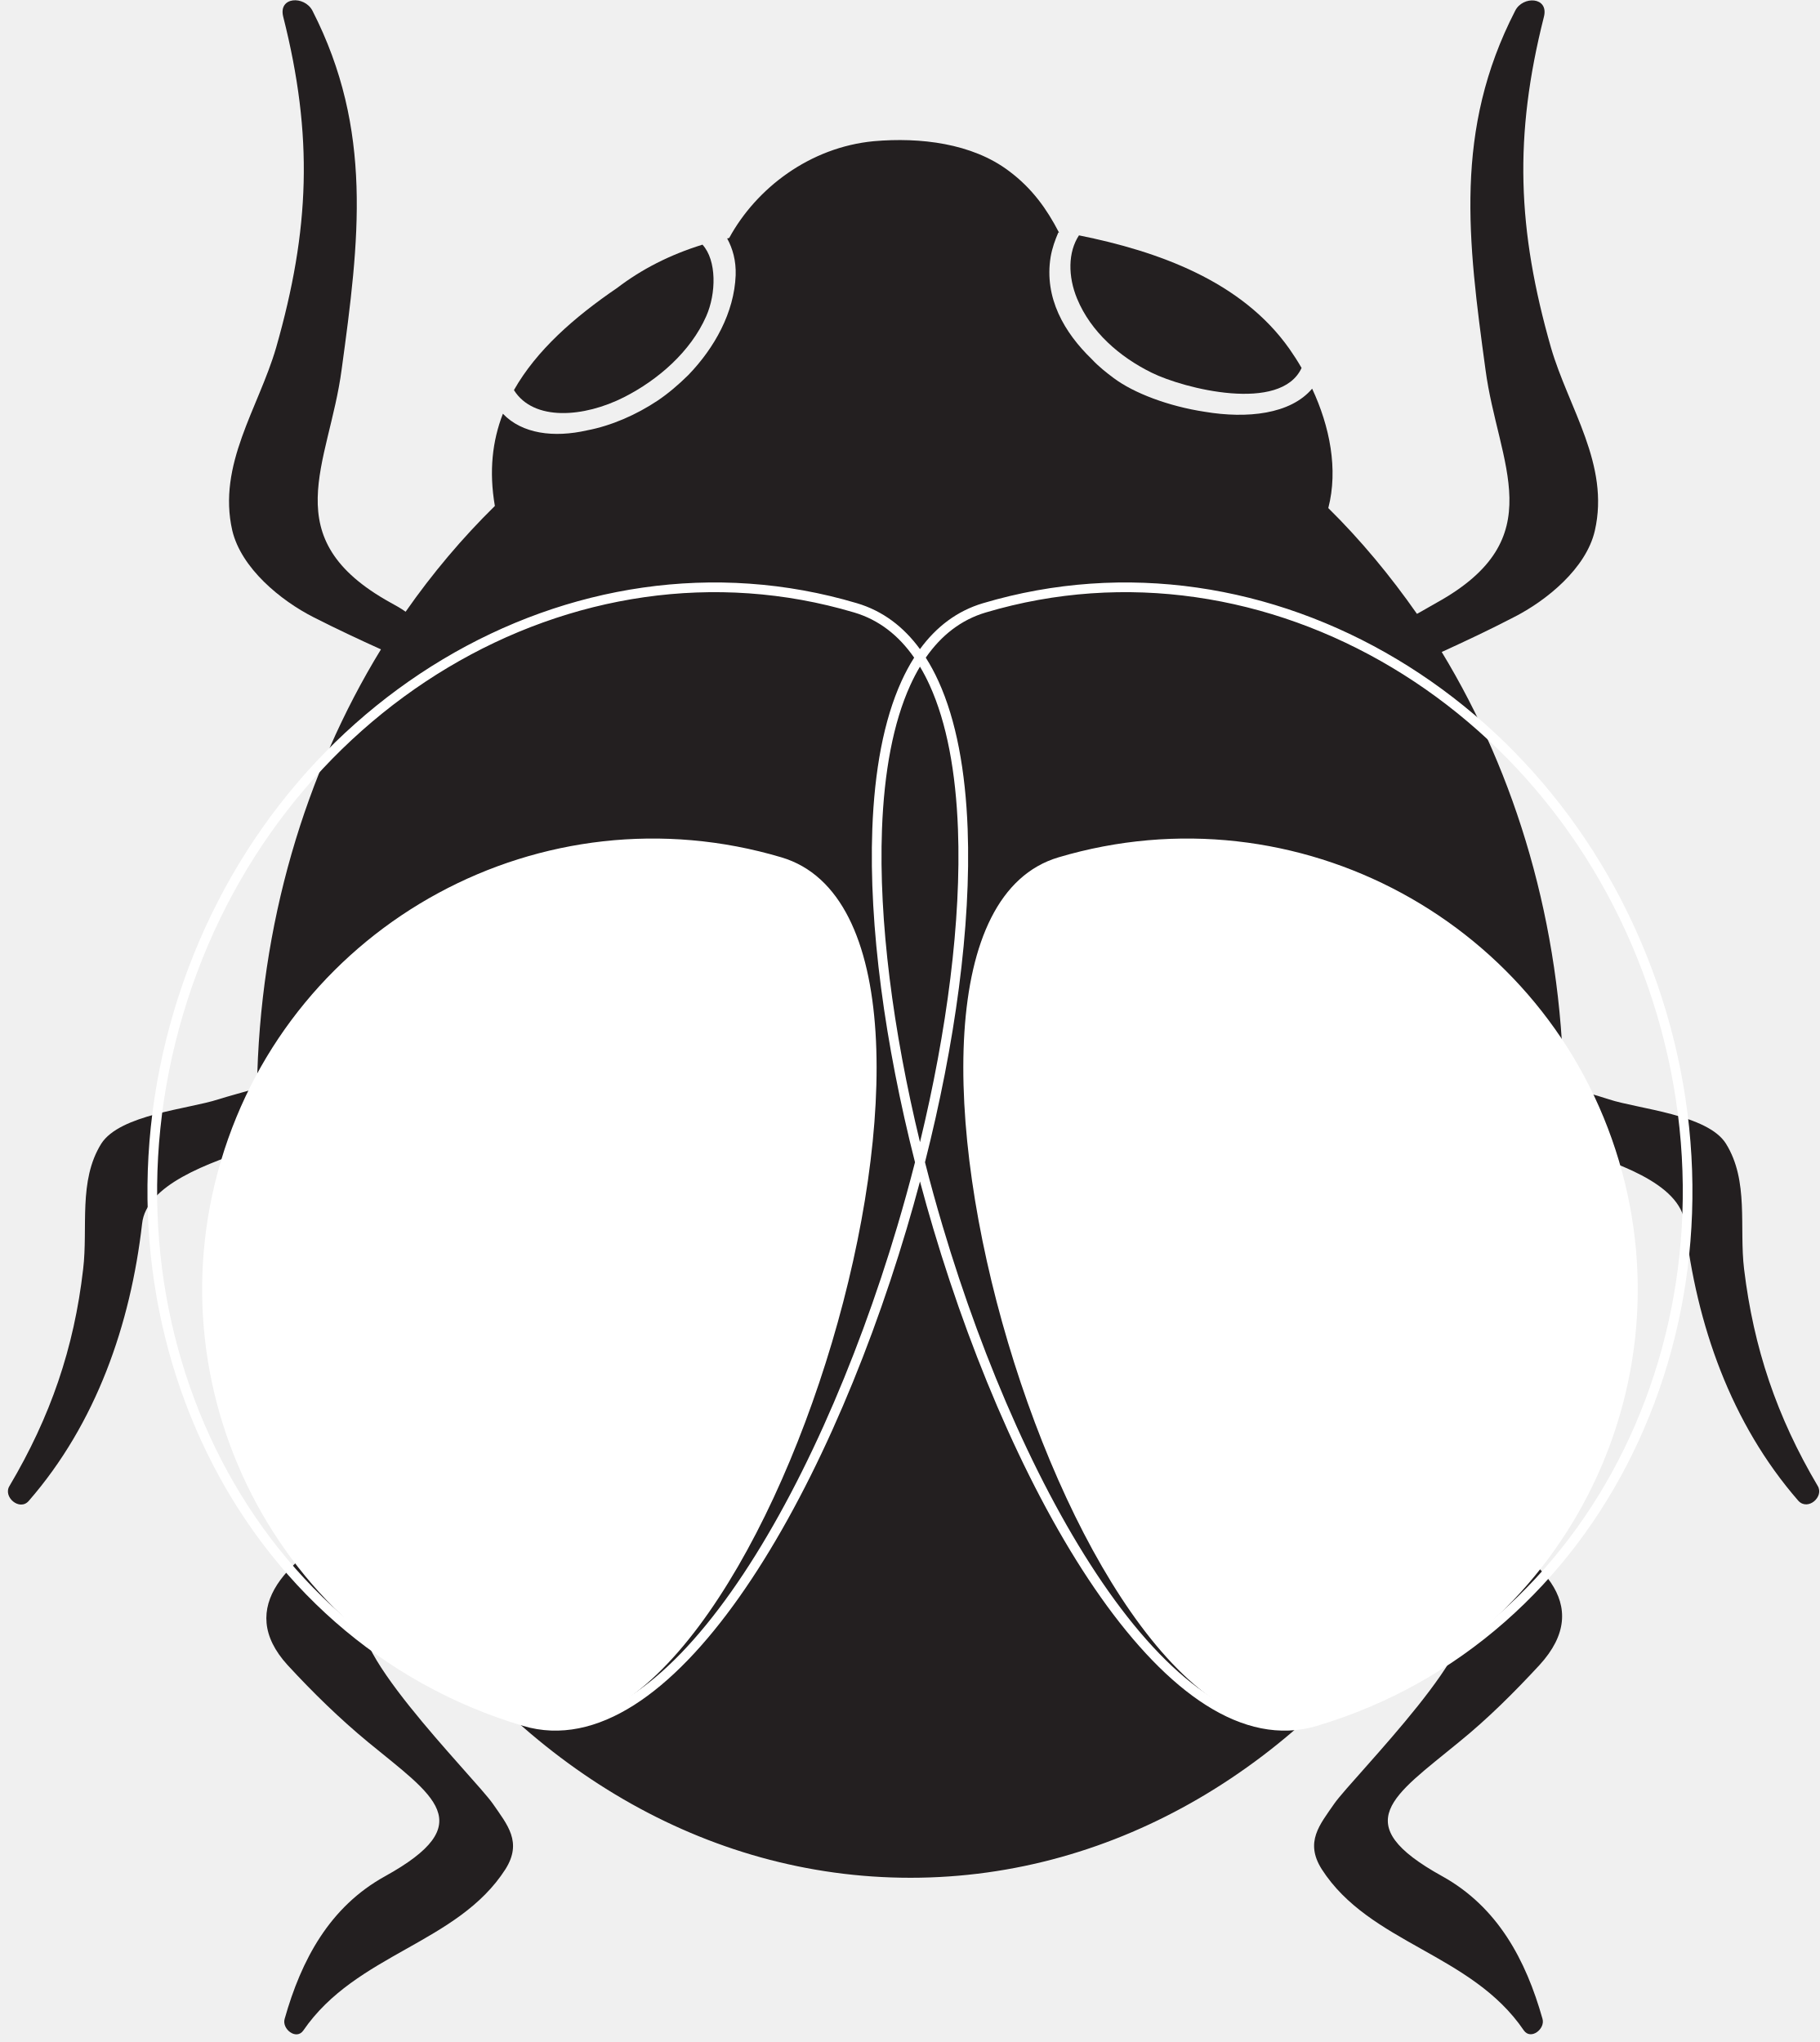
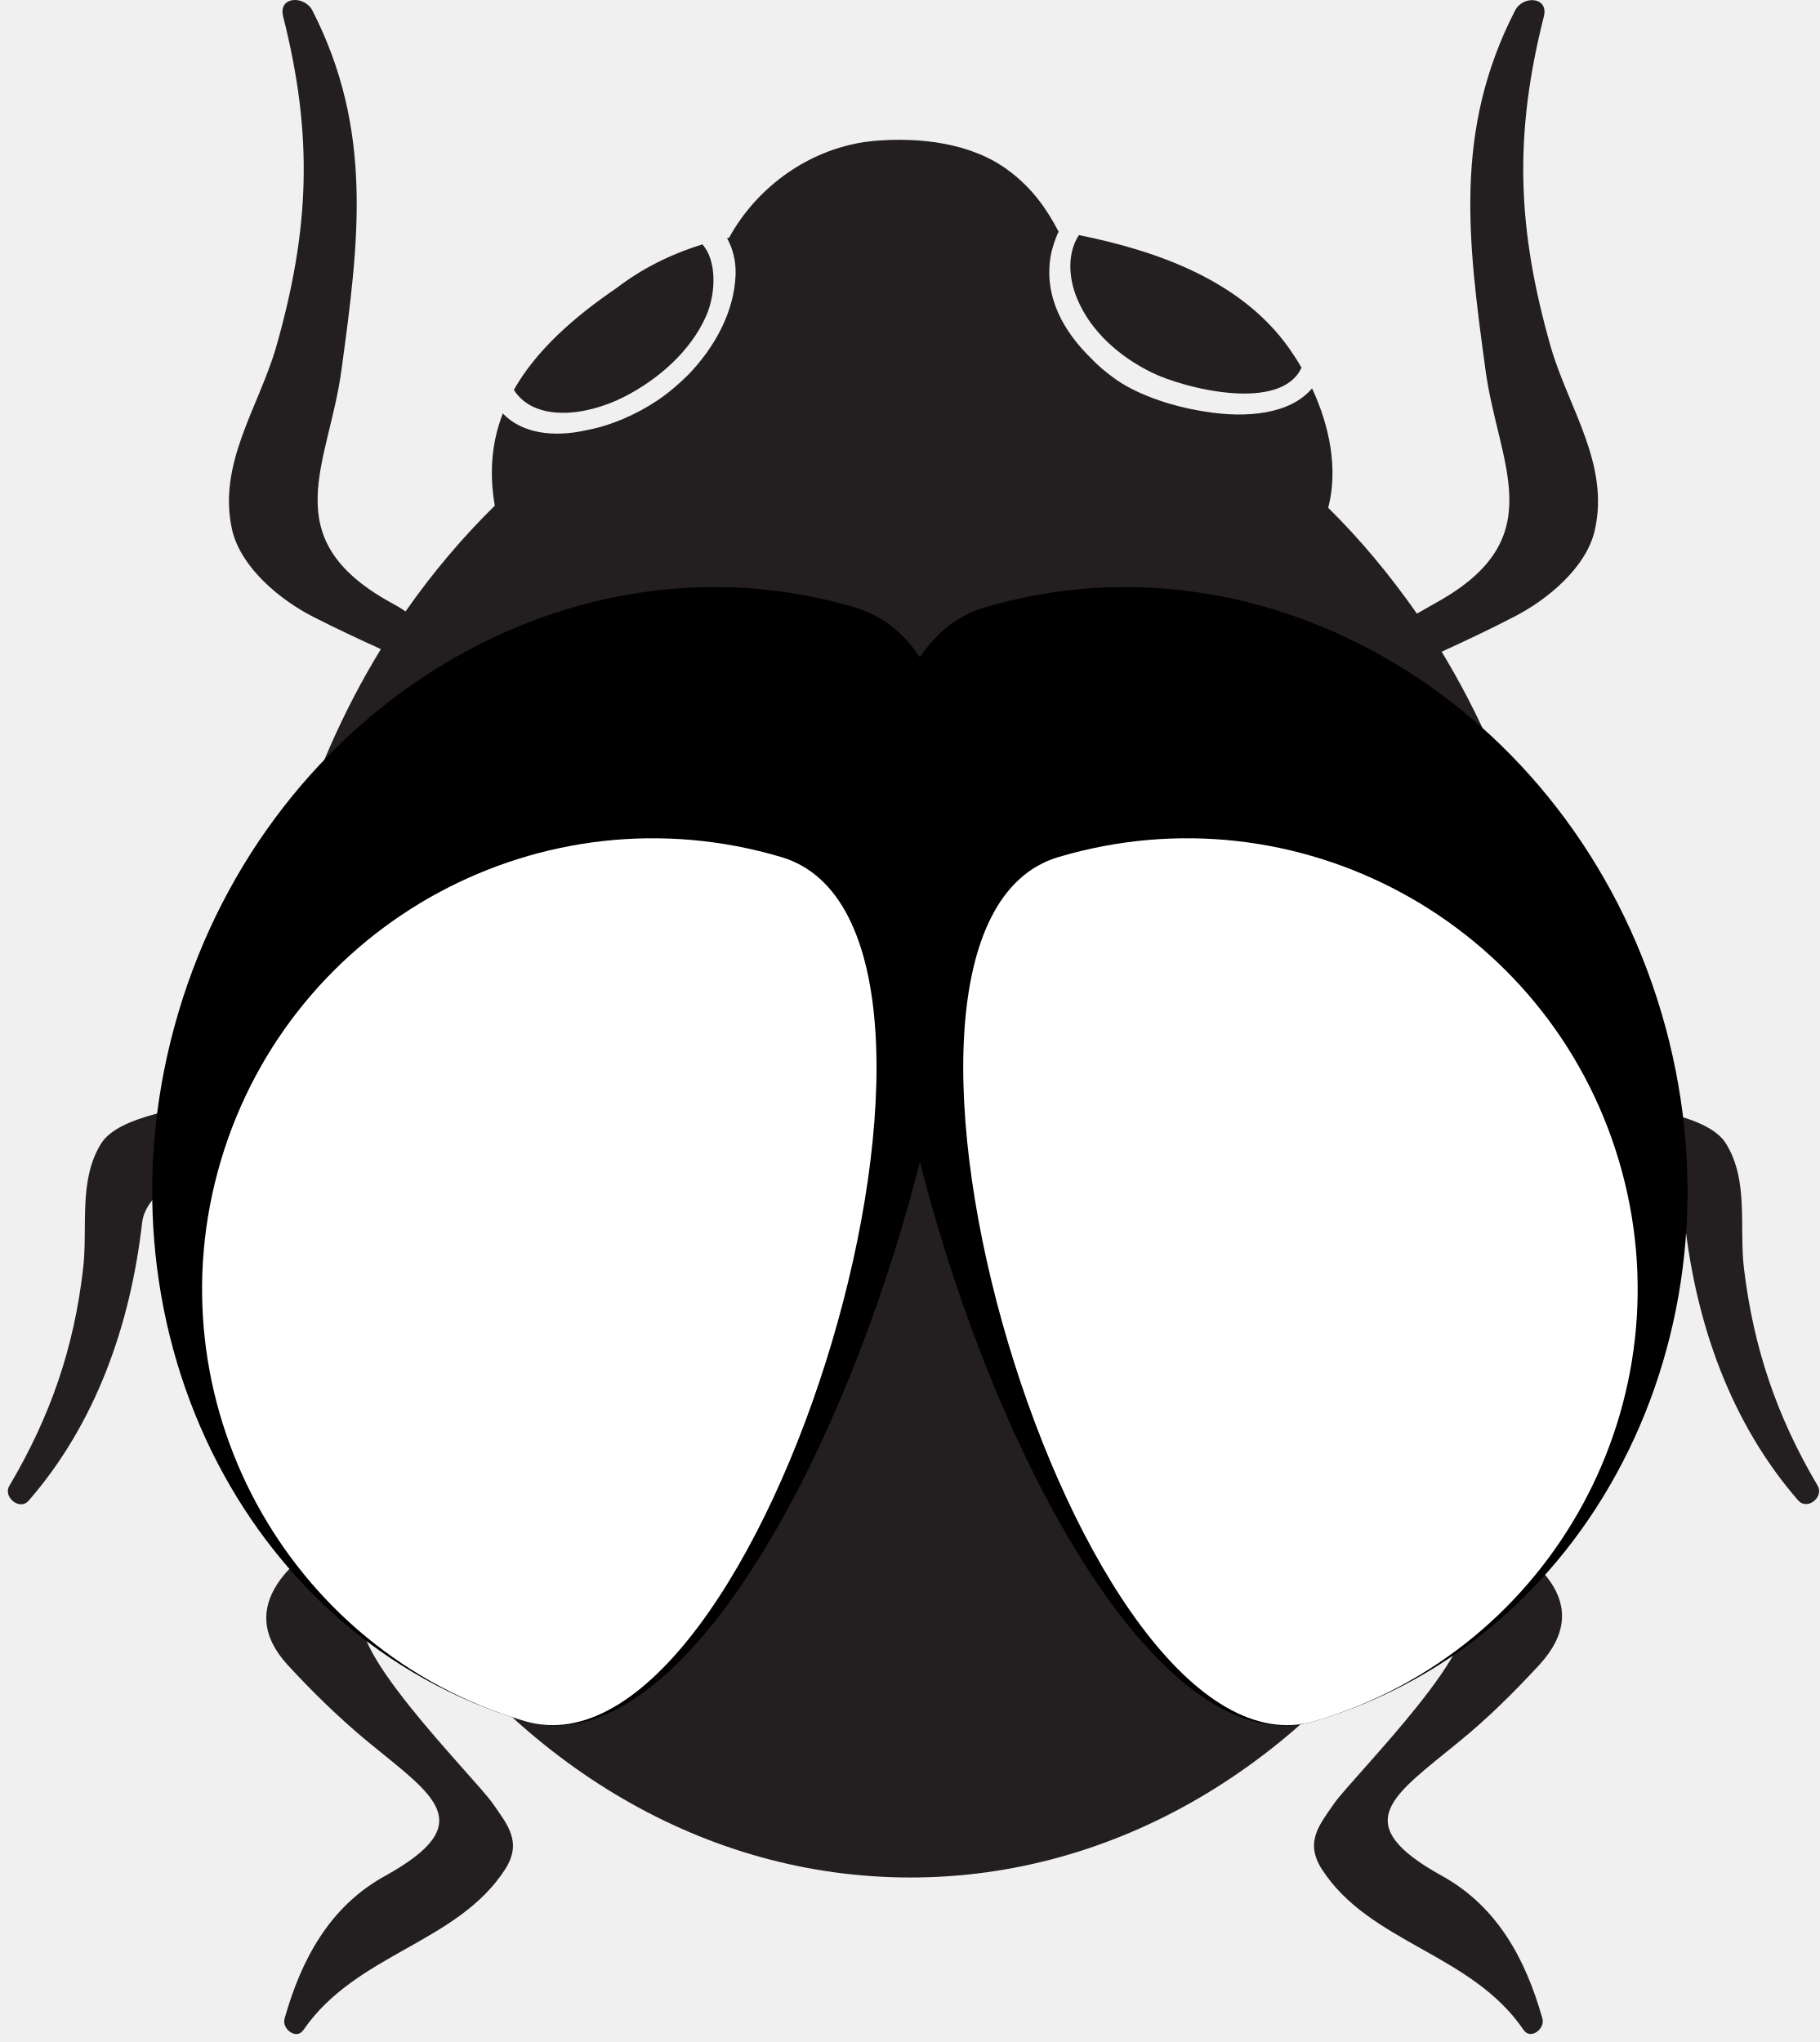
<svg xmlns="http://www.w3.org/2000/svg" width="188" height="211" viewBox="0 0 188 211" fill="none">
-   <path d="M185.8 155.07C178.82 147.05 175.28 136.85 174.09 126.44C173.62 122.22 166.85 120.04 161.44 118.37C160.87 132.48 157.12 145.7 151.08 156.9H151.03C150.67 157.63 150.3 158.31 149.94 158.98C150.36 158.3 150.72 157.57 151.09 156.9C159.06 160.65 164.83 165.75 159.06 172.05C156.46 174.86 153.75 177.57 150.73 180.02C143.96 185.59 139.12 188.4 149.01 193.87C154.74 197.05 157.65 202.51 159.37 208.6C159.68 209.64 158.17 210.84 157.44 209.8C152.03 201.83 141.51 200.85 136.56 193.14C134.79 190.33 136.35 188.56 137.86 186.37C139.79 183.61 154.62 168.93 150.72 166.33C149.47 165.5 148.22 164.66 146.92 163.83C147.75 162.58 148.53 161.33 149.31 160.03C149.1 160.34 148.89 160.65 148.63 161.02C148.01 161.96 147.28 162.79 146.7 163.73C146.75 163.78 146.86 163.83 146.91 163.83C134.57 182.21 115.46 194.03 94.07 194.03C72.78 194.03 53.83 182.37 41.44 164.15C41.54 164.1 41.7 163.99 41.8 163.94C40.91 162.9 40.08 161.81 39.25 160.71C39.93 161.86 40.66 163 41.44 164.15C40.29 164.88 39.15 165.61 38.06 166.34C34.16 168.94 48.99 183.62 50.92 186.38C52.43 188.57 53.99 190.34 52.22 193.15C47.27 200.86 36.81 201.84 31.34 209.81C30.61 210.85 29.1 209.65 29.41 208.61C31.13 202.52 34.04 197.05 39.77 193.88C49.66 188.41 44.82 185.6 38.05 180.03C35.08 177.58 32.32 174.88 29.72 172.06C24.25 166.07 29.82 160.81 37.22 157.12C31.08 145.87 27.33 132.65 26.65 118.49C21.44 120.16 15.09 122.45 14.68 126.46C13.48 136.87 9.94 147.08 2.97 155.09C2.03 156.18 0.26 154.67 0.99 153.53C5.21 146.4 7.65 139.32 8.59 131.14C9.11 126.82 8.07 122.03 10.46 118.18C12.39 115.16 19.52 114.59 22.54 113.6C23.53 113.29 25.25 112.82 26.55 112.45C26.81 95.53 31.55 79.86 39.36 67.1C37.07 66.06 34.73 64.97 32.38 63.77C29 62.05 24.93 58.72 24 54.82C22.44 48 26.71 42.17 28.53 35.92C32.02 23.69 32.38 14.05 29.26 1.72C28.74 -0.36 31.45 -0.47 32.28 1.1C38.58 13.44 37.12 24.84 35.3 38.17C34 48.01 28.32 55.61 40.35 62.27C40.92 62.58 41.39 62.84 41.91 63.21C44.67 59.25 47.79 55.56 51.13 52.28C50.51 48.69 50.87 45.56 51.96 42.75C53.94 44.83 57.22 45.25 60.65 44.47C63.15 44 65.75 42.86 67.94 41.4C69.03 40.67 70.13 39.73 71.12 38.75C73.83 35.94 75.86 32.29 76.01 28.44C76.06 26.93 75.7 25.68 75.13 24.64C75.18 24.64 75.29 24.59 75.34 24.59C78.15 19.44 83.67 15.22 90.28 14.59C95.07 14.17 100.43 14.8 104.23 17.66C106.68 19.48 108.19 21.67 109.38 23.96C109.38 24.01 109.33 24.01 109.33 24.06C109.02 24.79 108.71 25.62 108.55 26.56C107.87 30.78 109.96 34.37 112.82 37.13C113.5 37.86 114.28 38.48 115.06 39.06C117.14 40.62 120.73 41.98 124.48 42.55C128.85 43.28 133.33 42.81 135.57 40.16C137.39 44.06 138.28 48.49 137.24 52.5C140.57 55.78 143.64 59.48 146.4 63.43C147.08 63.07 147.75 62.65 148.43 62.28C160.46 55.62 154.78 48.02 153.48 38.18C151.66 24.85 150.2 13.45 156.55 1.11C157.33 -0.45 160.04 -0.35 159.52 1.73C156.4 14.07 156.76 23.7 160.25 35.93C162.07 42.18 166.34 48.01 164.78 54.83C163.89 58.73 159.78 62.07 156.4 63.78C153.9 65.08 151.45 66.23 148.96 67.37C156.67 80.07 161.3 95.54 161.56 112.25C161.46 112.25 161.4 112.2 161.3 112.2C161.4 113.19 161.51 114.23 161.56 115.27C161.61 114.85 161.61 114.44 161.61 114.02C161.61 113.45 161.61 112.82 161.56 112.25C163.07 112.67 164.68 113.08 166.25 113.6C169.27 114.59 176.45 115.16 178.33 118.18C180.72 122.03 179.68 126.82 180.2 131.14C181.19 139.31 183.58 146.39 187.8 153.53C188.5 154.65 186.79 156.16 185.8 155.07Z" fill="#231F20" />
-   <path d="M109.42 24.03C109.37 24.03 109.37 24.03 109.32 24.03C109.32 23.98 109.37 23.98 109.37 23.93C109.37 23.98 109.42 23.98 109.42 24.03Z" fill="#231F20" />
-   <path d="M64.48 41.04C67.98 39.26 71.35 36.35 72.97 32.67C74 30.34 74.07 26.91 72.58 25.28C69.16 26.34 66.27 27.84 63.78 29.74C59.31 32.79 55.43 36.2 53.1 40.31C55.14 43.56 60.34 43.14 64.48 41.04Z" fill="#231F20" />
-   <path d="M118.99 38.51C122.32 40.16 132.33 42.69 134.48 38.02C134.09 37.34 133.67 36.69 133.23 36.06C128.29 29.04 119.64 25.96 111.48 24.32C110.34 26.05 110.33 28.56 111.29 30.87C112.71 34.3 115.69 36.89 118.99 38.51Z" fill="#231F20" />
-   <path d="M149.3 160.01C148.52 161.31 147.74 162.56 146.91 163.81C146.86 163.81 146.75 163.76 146.7 163.71C147.27 162.77 148 161.94 148.63 161C148.89 160.64 149.09 160.32 149.3 160.01Z" fill="white" />
-   <path d="M151.07 156.89C150.71 157.57 150.34 158.3 149.92 158.97C150.28 158.29 150.65 157.62 151.01 156.89H151.07Z" fill="white" />
-   <path d="M161.59 113.99C161.59 114.41 161.59 114.82 161.54 115.24C161.49 114.2 161.38 113.16 161.28 112.17C161.38 112.17 161.44 112.22 161.54 112.22C161.59 112.79 161.59 113.42 161.59 113.99Z" fill="white" />
-   <path d="M41.8 163.92C41.7 163.97 41.54 164.08 41.44 164.13C40.66 162.98 39.93 161.84 39.25 160.69C40.08 161.78 40.91 162.88 41.8 163.92Z" fill="white" />
-   <path d="M41.8 163.92C41.7 163.97 41.54 164.08 41.44 164.13C40.66 162.98 39.93 161.84 39.25 160.69C40.08 161.78 40.91 162.88 41.8 163.92Z" fill="#603813" />
-   <path d="M149.3 160.01C148.52 161.31 147.74 162.56 146.91 163.81C146.86 163.81 146.75 163.76 146.7 163.71C147.27 162.77 148 161.94 148.63 161C148.89 160.64 149.09 160.32 149.3 160.01Z" fill="#603813" />
-   <path d="M151.07 156.89C150.71 157.57 150.34 158.3 149.92 158.97C150.28 158.29 150.65 157.62 151.01 156.89H151.07Z" fill="#603813" />
-   <path d="M161.59 113.99C161.59 114.41 161.59 114.82 161.54 115.24C161.49 114.2 161.38 113.16 161.28 112.17C161.38 112.17 161.44 112.22 161.54 112.22C161.59 112.79 161.59 113.42 161.59 113.99Z" fill="#603813" />
-   <path d="M54.19 177.86C29.54 170.53 15.5 144.6 22.83 119.95C30.16 95.3 56.09 81.26 80.74 88.59C105.39 95.92 78.85 185.19 54.19 177.86Z" fill="white" />
-   <path fill-rule="evenodd" clip-rule="evenodd" d="M18.929 104.763C28.312 73.218 59.38 54.699 88.257 63.289L88.257 63.289C90.793 64.043 92.844 65.641 94.451 67.954C93.97 68.71 93.533 69.525 93.137 70.395C91.299 74.436 90.35 79.681 90.128 85.651C89.755 95.698 91.441 107.895 94.538 120.095C93.974 122.301 93.365 124.508 92.712 126.703C88.445 141.052 82.363 154.835 75.548 164.477C72.139 169.3 68.566 173.059 64.97 175.343C61.382 177.621 57.804 178.413 54.332 177.381C25.445 168.791 9.546 136.307 18.929 104.763ZM95.054 122.079C94.617 123.719 94.155 125.357 93.67 126.988C89.384 141.401 83.263 155.295 76.364 165.055C72.916 169.933 69.255 173.806 65.506 176.187C61.75 178.572 57.873 179.477 54.047 178.339C24.555 169.569 8.453 136.473 17.971 104.477C27.488 72.482 59.06 53.561 88.542 62.331C91.218 63.126 93.369 64.772 95.051 67.074C96.732 64.772 98.883 63.126 101.558 62.331C131.04 53.561 162.612 72.482 172.129 104.477C181.647 136.473 165.545 169.569 136.053 178.339C132.228 179.477 128.352 178.572 124.597 176.187C120.85 173.806 117.189 169.933 113.741 165.055C106.844 155.295 100.724 141.401 96.437 126.988C95.952 125.357 95.49 123.719 95.054 122.079ZM95.651 67.954C97.258 65.641 99.308 64.043 101.843 63.289C130.72 54.699 161.788 73.218 171.171 104.763C180.554 136.307 164.655 168.791 135.768 177.381L135.91 177.86L135.768 177.381C132.297 178.413 128.721 177.621 125.133 175.343C121.538 173.059 117.966 169.3 114.558 164.477C107.744 154.835 101.663 141.052 97.396 126.703C96.743 124.508 96.133 122.301 95.57 120.095C98.666 107.895 100.352 95.698 99.978 85.65C99.755 79.681 98.805 74.436 96.966 70.395C96.57 69.525 96.133 68.71 95.651 67.954ZM95.051 68.885C95.411 69.486 95.746 70.128 96.056 70.809C97.82 74.686 98.759 79.787 98.978 85.688C99.33 95.116 97.843 106.504 95.054 118.021C92.264 106.504 90.777 95.116 91.127 85.688C91.346 79.786 92.284 74.686 94.048 70.809C94.357 70.128 94.692 69.486 95.051 68.885Z" fill="white" />
-   <path d="M135.91 177.86C160.56 170.53 174.6 144.6 167.27 119.95C159.94 95.3 134.01 81.26 109.36 88.59C84.71 95.92 111.26 185.19 135.91 177.86Z" fill="white" />
+   <path d="M185.792 155.042C178.812 147.022 175.272 136.822 174.082 126.412C173.612 122.192 166.842 120.012 161.432 118.342C160.862 132.452 157.112 145.672 151.072 156.872H151.022C150.662 157.602 150.292 158.282 149.932 158.952C150.352 158.272 150.712 157.542 151.082 156.872C159.052 160.622 164.822 165.722 159.052 172.022C156.452 174.832 153.742 177.542 150.722 179.992C143.952 185.562 139.112 188.372 149.002 193.842C154.732 197.022 157.642 202.482 159.362 208.572C159.672 209.612 158.162 210.812 157.432 209.772C152.022 201.802 141.502 200.822 136.552 193.112C134.782 190.302 136.342 188.532 137.852 186.342C139.782 183.582 154.612 168.902 150.712 166.302C149.462 165.472 148.212 164.632 146.912 163.802C147.742 162.552 148.522 161.302 149.302 160.002C149.092 160.312 148.882 160.622 148.622 160.992C148.002 161.932 147.272 162.762 146.692 163.702C146.742 163.752 146.852 163.802 146.902 163.802C134.562 182.182 115.452 194.002 94.062 194.002C72.772 194.002 53.822 182.342 41.432 164.122C41.532 164.072 41.692 163.962 41.792 163.912C40.902 162.872 40.072 161.782 39.242 160.682C39.922 161.832 40.652 162.972 41.432 164.122C40.282 164.852 39.142 165.582 38.052 166.312C34.152 168.912 48.982 183.592 50.912 186.352C52.422 188.542 53.982 190.312 52.212 193.122C47.262 200.832 36.802 201.812 31.332 209.782C30.602 210.822 29.092 209.622 29.402 208.582C31.122 202.492 34.032 197.022 39.762 193.852C49.652 188.382 44.812 185.572 38.042 180.002C35.072 177.552 32.312 174.852 29.712 172.032C24.242 166.042 29.812 160.782 37.212 157.092C31.072 145.842 27.322 132.622 26.642 118.462C21.432 120.132 15.082 122.422 14.672 126.432C13.472 136.842 9.932 147.052 2.962 155.062C2.022 156.152 0.252 154.642 0.982 153.502C5.202 146.372 7.642 139.292 8.582 131.112C9.102 126.792 8.062 122.002 10.452 118.152C12.382 115.132 19.512 114.562 22.532 113.572C23.522 113.262 25.242 112.792 26.542 112.422C26.802 95.502 31.542 79.832 39.352 67.073C37.062 66.032 34.722 64.942 32.372 63.742C28.992 62.023 24.922 58.693 23.992 54.792C22.432 47.972 26.702 42.142 28.522 35.892C32.012 23.663 32.372 14.023 29.252 1.692C28.732 -0.388 31.442 -0.498 32.272 1.072C38.572 13.412 37.112 24.812 35.292 38.142C33.992 47.983 28.312 55.583 40.342 62.242C40.912 62.553 41.382 62.812 41.902 63.182C44.662 59.222 47.782 55.532 51.122 52.252C50.502 48.663 50.862 45.532 51.952 42.722C53.932 44.803 57.212 45.222 60.642 44.443C63.142 43.972 65.742 42.833 67.932 41.373C69.022 40.642 70.122 39.703 71.112 38.722C73.822 35.913 75.852 32.263 76.002 28.413C76.052 26.902 75.692 25.652 75.122 24.613C75.172 24.613 75.282 24.562 75.332 24.562C78.142 19.413 83.662 15.193 90.272 14.562C95.062 14.143 100.422 14.773 104.222 17.633C106.672 19.453 108.182 21.642 109.372 23.933C109.372 23.983 109.322 23.983 109.322 24.032C109.012 24.762 108.702 25.593 108.542 26.532C107.862 30.753 109.952 34.343 112.812 37.102C113.492 37.833 114.272 38.453 115.052 39.032C117.132 40.593 120.722 41.953 124.472 42.523C128.842 43.252 133.322 42.782 135.562 40.133C137.382 44.032 138.272 48.462 137.232 52.472C140.562 55.752 143.632 59.453 146.392 63.403C147.072 63.042 147.742 62.623 148.422 62.252C160.452 55.593 154.772 47.992 153.472 38.153C151.652 24.823 150.192 13.422 156.542 1.082C157.322 -0.478 160.032 -0.378 159.512 1.702C156.392 14.043 156.752 23.672 160.242 35.903C162.062 42.153 166.332 47.983 164.772 54.803C163.882 58.703 159.772 62.042 156.392 63.752C153.892 65.052 151.442 66.203 148.952 67.343C156.662 80.043 161.292 95.513 161.552 112.222C161.452 112.222 161.392 112.172 161.292 112.172C161.392 113.162 161.502 114.202 161.552 115.242C161.602 114.822 161.602 114.412 161.602 113.992C161.602 113.422 161.602 112.792 161.552 112.222C163.062 112.642 164.672 113.052 166.242 113.572C169.262 114.562 176.442 115.132 178.322 118.152C180.712 122.002 179.672 126.792 180.192 131.112C181.182 139.282 183.572 146.362 187.792 153.502C188.492 154.622 186.782 156.132 185.792 155.042Z" fill="#231F20" />
+   <path d="M109.412 24.003C109.362 24.003 109.362 24.003 109.312 24.003C109.312 23.953 109.362 23.953 109.362 23.902C109.362 23.953 109.412 23.953 109.412 24.003Z" fill="#231F20" />
+   <path d="M64.472 41.012C67.972 39.232 71.342 36.322 72.962 32.642C73.992 30.312 74.062 26.882 72.572 25.252C69.152 26.312 66.262 27.812 63.772 29.712C59.302 32.762 55.422 36.172 53.092 40.282C55.132 43.532 60.332 43.112 64.472 41.012Z" fill="#231F20" />
+   <path d="M118.982 38.483C122.312 40.133 132.322 42.663 134.472 37.992C134.082 37.312 133.662 36.663 133.222 36.032C128.282 29.012 119.632 25.933 111.472 24.293C110.332 26.023 110.322 28.532 111.282 30.843C112.702 34.273 115.682 36.862 118.982 38.483Z" fill="#231F20" />
+   <path d="M149.292 159.982C148.512 161.282 147.732 162.532 146.902 163.782C146.852 163.782 146.742 163.732 146.692 163.682C147.262 162.742 147.992 161.912 148.622 160.972C148.882 160.612 149.082 160.292 149.292 159.982Z" fill="white" />
+   <path d="M151.062 156.862C150.702 157.542 150.332 158.272 149.912 158.942C150.272 158.262 150.642 157.592 151.002 156.862H151.062Z" fill="white" />
+   <path d="M161.582 113.962C161.582 114.382 161.582 114.792 161.532 115.212C161.482 114.172 161.372 113.132 161.272 112.142C161.372 112.142 161.432 112.192 161.532 112.192C161.582 112.762 161.582 113.392 161.582 113.962Z" fill="white" />
+   <path d="M41.792 163.892C41.692 163.942 41.532 164.052 41.432 164.102C40.652 162.952 39.922 161.812 39.242 160.662C40.072 161.752 40.902 162.852 41.792 163.892Z" fill="white" />
+   <path d="M41.792 163.892C41.692 163.942 41.532 164.052 41.432 164.102C40.652 162.952 39.922 161.812 39.242 160.662C40.072 161.752 40.902 162.852 41.792 163.892Z" fill="#603813" />
+   <path d="M149.292 159.982C148.512 161.282 147.732 162.532 146.902 163.782C146.852 163.782 146.742 163.732 146.692 163.682C147.262 162.742 147.992 161.912 148.622 160.972C148.882 160.612 149.082 160.292 149.292 159.982Z" fill="#603813" />
+   <path d="M151.062 156.862C150.702 157.542 150.332 158.272 149.912 158.942C150.272 158.262 150.642 157.592 151.002 156.862H151.062Z" fill="#603813" />
+   <path d="M161.582 113.962C161.582 114.382 161.582 114.792 161.532 115.212C161.482 114.172 161.372 113.132 161.272 112.142C161.372 112.142 161.432 112.192 161.532 112.192C161.582 112.762 161.582 113.392 161.582 113.962Z" fill="#603813" />
+   <path d="M54.182 177.832C24.992 169.152 8.992 136.362 18.442 104.592C27.892 72.823 59.212 54.102 88.392 62.782C117.592 71.463 83.372 186.512 54.182 177.832Z" fill="currentColor" />
+   <path d="M54.182 177.832C29.532 170.502 15.492 144.572 22.822 119.922C30.152 95.272 56.082 81.232 80.732 88.562C105.382 95.892 78.842 185.162 54.182 177.832Z" fill="white" />
+   <path d="M135.902 177.832C165.092 169.152 181.092 136.362 171.642 104.592C162.192 72.823 130.872 54.102 101.692 62.782C72.502 71.463 106.722 186.512 135.902 177.832Z" fill="currentColor" />
+   <path d="M135.902 177.832C160.552 170.502 174.592 144.572 167.262 119.922C159.932 95.272 134.002 81.232 109.352 88.562C84.702 95.892 111.252 185.162 135.902 177.832Z" fill="white" />
</svg>
